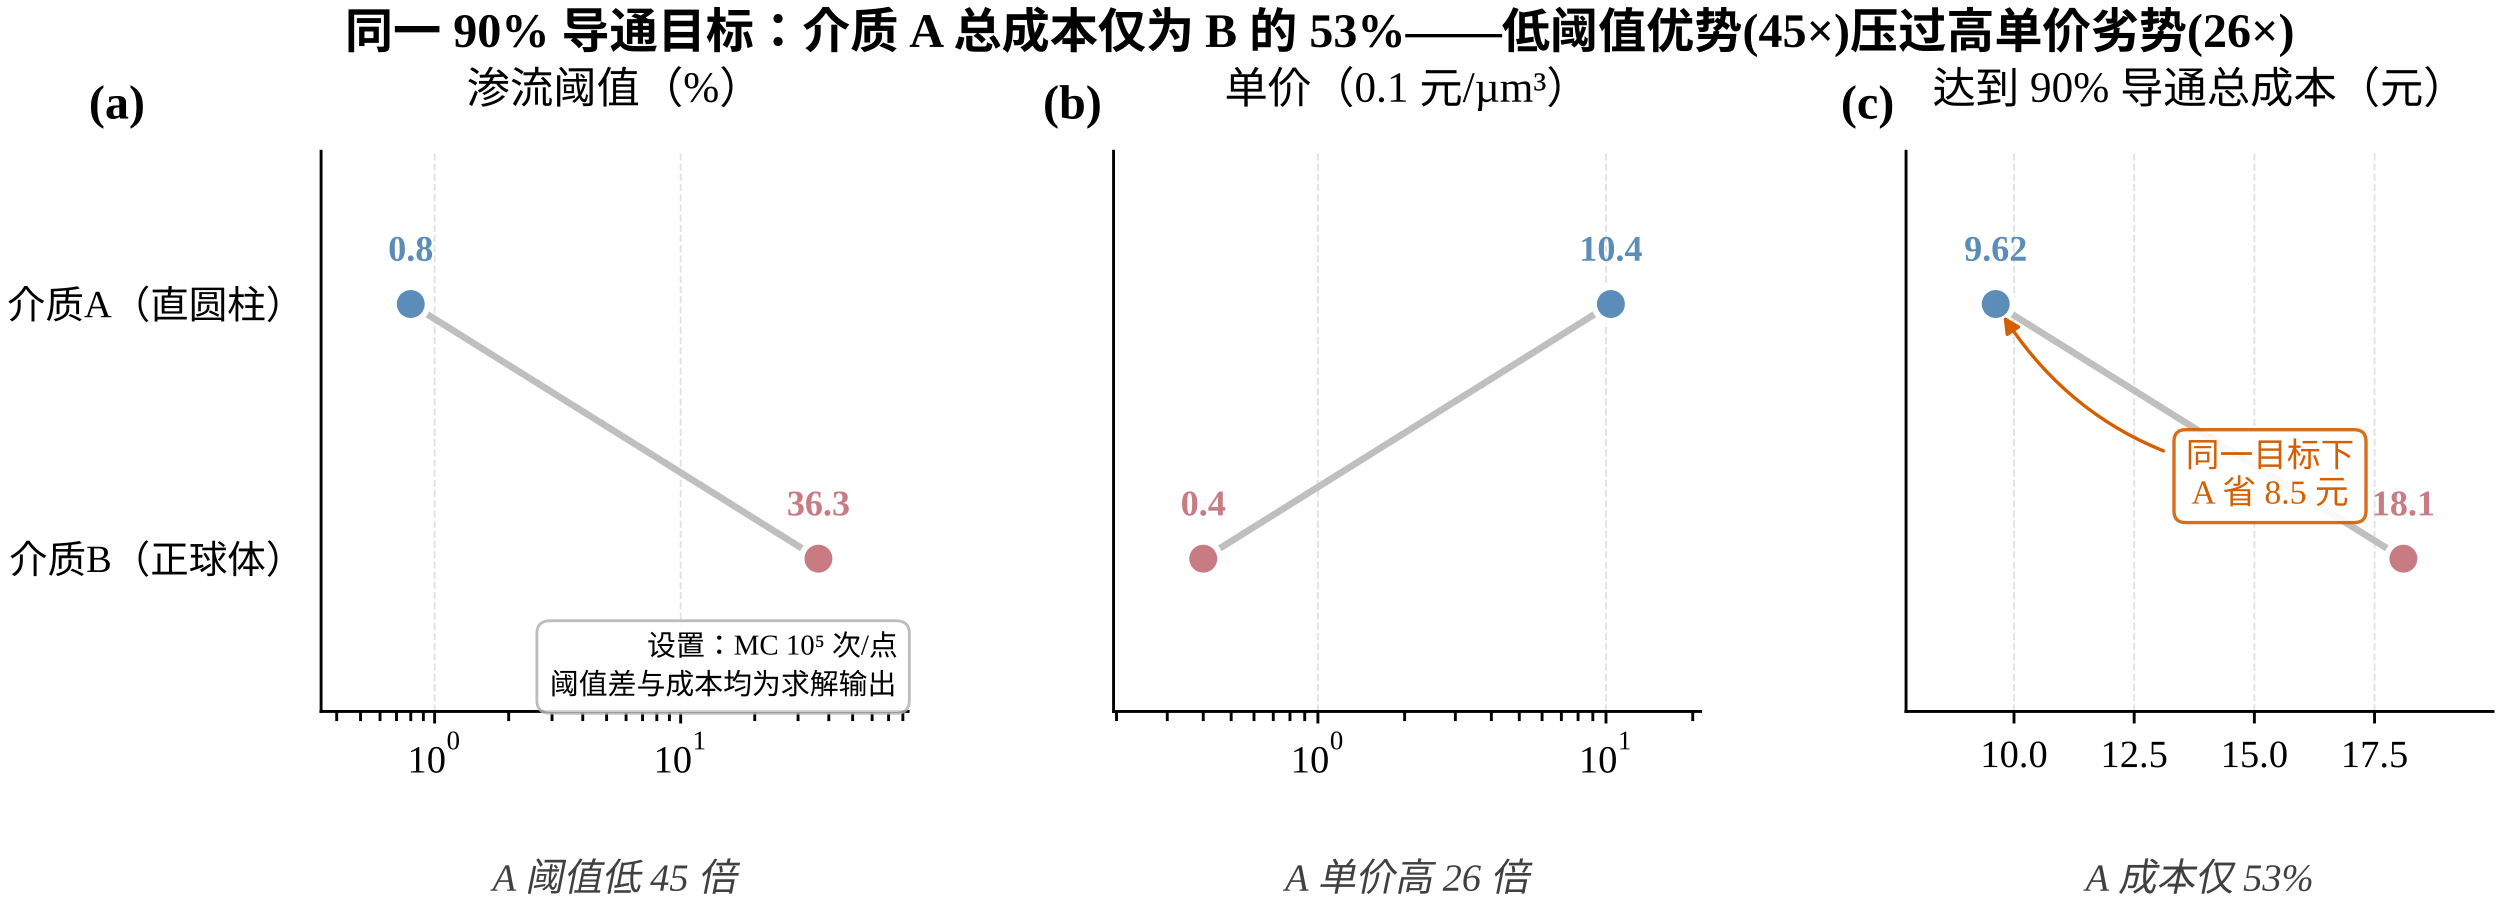
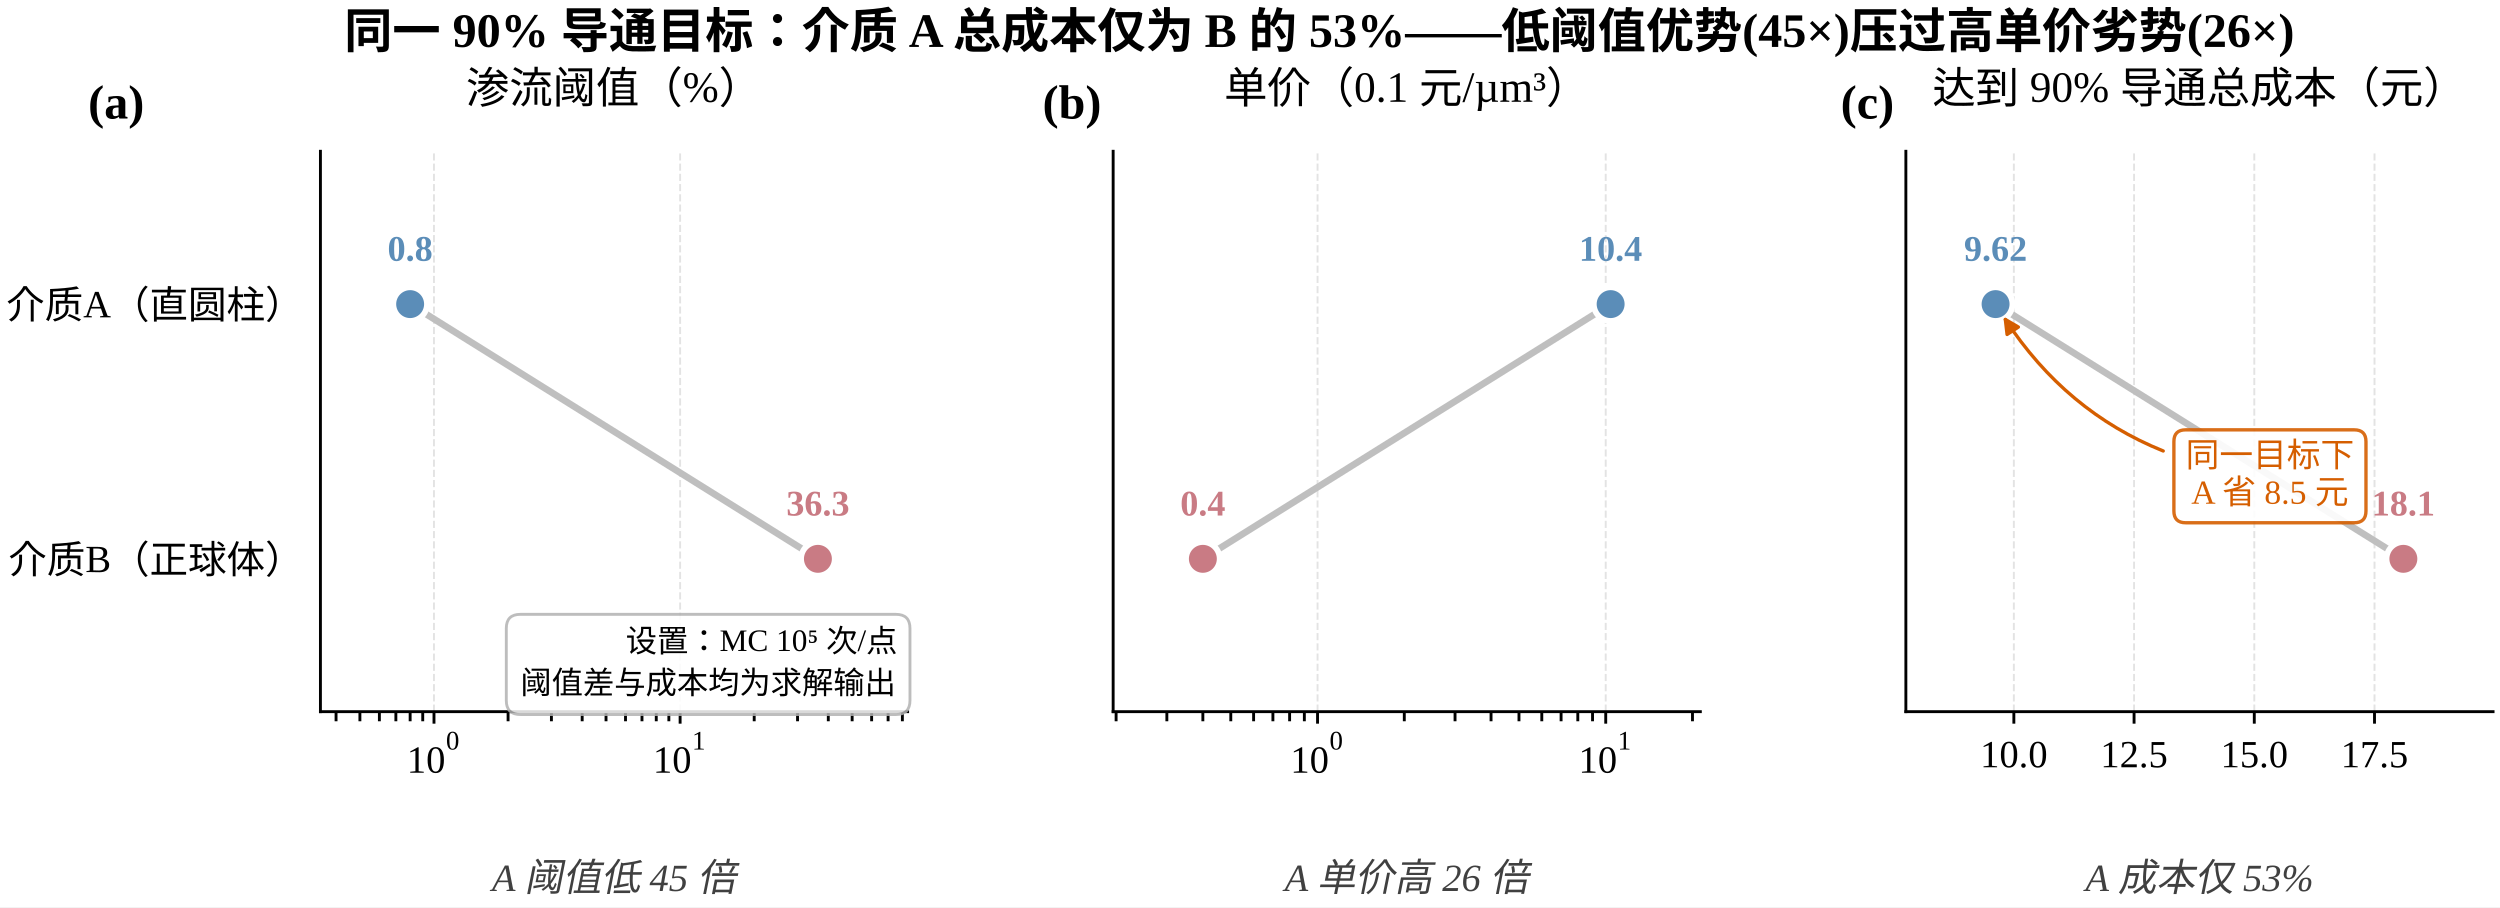
- <svg xmlns="http://www.w3.org/2000/svg" xmlns:xlink="http://www.w3.org/1999/xlink" width="519.461pt" height="188.229pt" viewBox="0 0 519.461 188.229" version="1.1">
+ <svg xmlns="http://www.w3.org/2000/svg" xmlns:xlink="http://www.w3.org/1999/xlink" width="519.304pt" height="188.438pt" viewBox="0 0 519.304 188.438" version="1.1">
  <defs>
    <style type="text/css">*{stroke-linejoin: round; stroke-linecap: butt}</style>
  </defs>
  <g id="figure_1">
    <g id="patch_1">
-       <path d="M -0 188.229  L 519.461 188.229  L 519.461 0  L -0 0  z " style="fill: #ffffff" />
+       <path d="M 0 188.438  L 519.304 188.438  L 519.304 0  L 0 0  z " style="fill: #ffffff" />
    </g>
    <g id="axes_1">
      <g id="patch_2">
-         <path d="M 66.718 147.828  L 188.692 147.828  L 188.692 31.423  L 66.718 31.423  z " style="fill: #ffffff" />
+         <path d="M 66.56 147.828  L 188.534 147.828  L 188.534 31.423  L 66.56 31.423  z " style="fill: #ffffff" />
      </g>
      <g id="matplotlib.axis_1">
        <g id="xtick_1">
          <g id="line2d_1">
-             <path d="M 90.307 147.828  L 90.307 31.423  " clip-path="url(#pae027dd7d7)" style="fill: none; stroke-dasharray: 1.48,0.64; stroke-dashoffset: 0; stroke: #b0b0b0; stroke-opacity: 0.35; stroke-width: 0.4" />
+             <path d="M 90.149 147.828  L 90.149 31.423  " clip-path="url(#p152f4e9c8e)" style="fill: none; stroke-dasharray: 1.48,0.64; stroke-dashoffset: 0; stroke: #b0b0b0; stroke-opacity: 0.35; stroke-width: 0.4" />
          </g>
          <g id="line2d_2">
            <defs>
-               <path id="mf09799e8f5" d="M 0 0  L 0 2.5  " style="stroke: #000000; stroke-width: 0.6" />
+               <path id="mcd683b50f8" d="M 0 0  L 0 2.5  " style="stroke: #000000; stroke-width: 0.6" />
            </defs>
            <g>
-               <use xlink:href="#mf09799e8f5" x="90.307" y="147.828" style="stroke: #000000; stroke-width: 0.6" />
+               <use xlink:href="#mcd683b50f8" x="90.149" y="147.828" style="stroke: #000000; stroke-width: 0.6" />
            </g>
          </g>
          <g id="text_1">
-             <g transform="translate(84.66691 160.9172)">
+             <g transform="translate(84.50941 160.9172)">
              <text>
                <tspan x="0" y="-0.407" style="font-size: 8px; font-family: 'Times New Roman'">1</tspan>
                <tspan x="4" y="-0.407" style="font-size: 8px; font-family: 'Times New Roman'">0</tspan>
                <tspan x="8.12" y="-5.216" style="font-size: 5.6px; font-family: 'Times New Roman'">0</tspan>
              </text>
            </g>
          </g>
        </g>
        <g id="xtick_2">
          <g id="line2d_3">
-             <path d="M 141.432 147.828  L 141.432 31.423  " clip-path="url(#pae027dd7d7)" style="fill: none; stroke-dasharray: 1.48,0.64; stroke-dashoffset: 0; stroke: #b0b0b0; stroke-opacity: 0.35; stroke-width: 0.4" />
+             <path d="M 141.274 147.828  L 141.274 31.423  " clip-path="url(#p152f4e9c8e)" style="fill: none; stroke-dasharray: 1.48,0.64; stroke-dashoffset: 0; stroke: #b0b0b0; stroke-opacity: 0.35; stroke-width: 0.4" />
          </g>
          <g id="line2d_4">
            <g>
-               <use xlink:href="#mf09799e8f5" x="141.432" y="147.828" style="stroke: #000000; stroke-width: 0.6" />
+               <use xlink:href="#mcd683b50f8" x="141.274" y="147.828" style="stroke: #000000; stroke-width: 0.6" />
            </g>
          </g>
          <g id="text_2">
-             <g transform="translate(135.7916 160.9172)">
+             <g transform="translate(135.6341 160.9172)">
              <text>
                <tspan x="0" y="-0.407" style="font-size: 8px; font-family: 'Times New Roman'">1</tspan>
                <tspan x="4" y="-0.407" style="font-size: 8px; font-family: 'Times New Roman'">0</tspan>
                <tspan x="8.12" y="-5.216" style="font-size: 5.6px; font-family: 'Times New Roman'">1</tspan>
              </text>
            </g>
          </g>
        </g>
        <g id="xtick_3">
          <g id="line2d_5">
            <defs>
-               <path id="m5938559564" d="M 0 0  L 0 2  " style="stroke: #000000; stroke-width: 0.6" />
+               <path id="m5d3e0fd0eb" d="M 0 0  L 0 2  " style="stroke: #000000; stroke-width: 0.6" />
            </defs>
            <g>
-               <use xlink:href="#m5938559564" x="69.962" y="147.828" style="stroke: #000000; stroke-width: 0.6" />
+               <use xlink:href="#m5d3e0fd0eb" x="69.805" y="147.828" style="stroke: #000000; stroke-width: 0.6" />
            </g>
          </g>
        </g>
        <g id="xtick_4">
          <g id="line2d_6">
            <g>
-               <use xlink:href="#m5938559564" x="74.917" y="147.828" style="stroke: #000000; stroke-width: 0.6" />
+               <use xlink:href="#m5d3e0fd0eb" x="74.759" y="147.828" style="stroke: #000000; stroke-width: 0.6" />
            </g>
          </g>
        </g>
        <g id="xtick_5">
          <g id="line2d_7">
            <g>
-               <use xlink:href="#m5938559564" x="78.965" y="147.828" style="stroke: #000000; stroke-width: 0.6" />
+               <use xlink:href="#m5d3e0fd0eb" x="78.807" y="147.828" style="stroke: #000000; stroke-width: 0.6" />
            </g>
          </g>
        </g>
        <g id="xtick_6">
          <g id="line2d_8">
            <g>
-               <use xlink:href="#m5938559564" x="82.388" y="147.828" style="stroke: #000000; stroke-width: 0.6" />
+               <use xlink:href="#m5d3e0fd0eb" x="82.23" y="147.828" style="stroke: #000000; stroke-width: 0.6" />
            </g>
          </g>
        </g>
        <g id="xtick_7">
          <g id="line2d_9">
            <g>
-               <use xlink:href="#m5938559564" x="85.352" y="147.828" style="stroke: #000000; stroke-width: 0.6" />
+               <use xlink:href="#m5d3e0fd0eb" x="85.195" y="147.828" style="stroke: #000000; stroke-width: 0.6" />
            </g>
          </g>
        </g>
        <g id="xtick_8">
          <g id="line2d_10">
            <g>
-               <use xlink:href="#m5938559564" x="87.968" y="147.828" style="stroke: #000000; stroke-width: 0.6" />
+               <use xlink:href="#m5d3e0fd0eb" x="87.81" y="147.828" style="stroke: #000000; stroke-width: 0.6" />
            </g>
          </g>
        </g>
        <g id="xtick_9">
          <g id="line2d_11">
            <g>
-               <use xlink:href="#m5938559564" x="105.697" y="147.828" style="stroke: #000000; stroke-width: 0.6" />
+               <use xlink:href="#m5d3e0fd0eb" x="105.539" y="147.828" style="stroke: #000000; stroke-width: 0.6" />
            </g>
          </g>
        </g>
        <g id="xtick_10">
          <g id="line2d_12">
            <g>
-               <use xlink:href="#m5938559564" x="114.7" y="147.828" style="stroke: #000000; stroke-width: 0.6" />
+               <use xlink:href="#m5d3e0fd0eb" x="114.542" y="147.828" style="stroke: #000000; stroke-width: 0.6" />
            </g>
          </g>
        </g>
        <g id="xtick_11">
          <g id="line2d_13">
            <g>
-               <use xlink:href="#m5938559564" x="121.087" y="147.828" style="stroke: #000000; stroke-width: 0.6" />
+               <use xlink:href="#m5d3e0fd0eb" x="120.93" y="147.828" style="stroke: #000000; stroke-width: 0.6" />
            </g>
          </g>
        </g>
        <g id="xtick_12">
          <g id="line2d_14">
            <g>
-               <use xlink:href="#m5938559564" x="126.042" y="147.828" style="stroke: #000000; stroke-width: 0.6" />
+               <use xlink:href="#m5d3e0fd0eb" x="125.884" y="147.828" style="stroke: #000000; stroke-width: 0.6" />
            </g>
          </g>
        </g>
        <g id="xtick_13">
          <g id="line2d_15">
            <g>
-               <use xlink:href="#m5938559564" x="130.09" y="147.828" style="stroke: #000000; stroke-width: 0.6" />
+               <use xlink:href="#m5d3e0fd0eb" x="129.932" y="147.828" style="stroke: #000000; stroke-width: 0.6" />
            </g>
          </g>
        </g>
        <g id="xtick_14">
          <g id="line2d_16">
            <g>
-               <use xlink:href="#m5938559564" x="133.512" y="147.828" style="stroke: #000000; stroke-width: 0.6" />
+               <use xlink:href="#m5d3e0fd0eb" x="133.355" y="147.828" style="stroke: #000000; stroke-width: 0.6" />
            </g>
          </g>
        </g>
        <g id="xtick_15">
          <g id="line2d_17">
            <g>
-               <use xlink:href="#m5938559564" x="136.477" y="147.828" style="stroke: #000000; stroke-width: 0.6" />
+               <use xlink:href="#m5d3e0fd0eb" x="136.32" y="147.828" style="stroke: #000000; stroke-width: 0.6" />
            </g>
          </g>
        </g>
        <g id="xtick_16">
          <g id="line2d_18">
            <g>
-               <use xlink:href="#m5938559564" x="139.092" y="147.828" style="stroke: #000000; stroke-width: 0.6" />
+               <use xlink:href="#m5d3e0fd0eb" x="138.935" y="147.828" style="stroke: #000000; stroke-width: 0.6" />
            </g>
          </g>
        </g>
        <g id="xtick_17">
          <g id="line2d_19">
            <g>
-               <use xlink:href="#m5938559564" x="156.822" y="147.828" style="stroke: #000000; stroke-width: 0.6" />
+               <use xlink:href="#m5d3e0fd0eb" x="156.664" y="147.828" style="stroke: #000000; stroke-width: 0.6" />
            </g>
          </g>
        </g>
        <g id="xtick_18">
          <g id="line2d_20">
            <g>
-               <use xlink:href="#m5938559564" x="165.824" y="147.828" style="stroke: #000000; stroke-width: 0.6" />
+               <use xlink:href="#m5d3e0fd0eb" x="165.667" y="147.828" style="stroke: #000000; stroke-width: 0.6" />
            </g>
          </g>
        </g>
        <g id="xtick_19">
          <g id="line2d_21">
            <g>
-               <use xlink:href="#m5938559564" x="172.212" y="147.828" style="stroke: #000000; stroke-width: 0.6" />
+               <use xlink:href="#m5d3e0fd0eb" x="172.054" y="147.828" style="stroke: #000000; stroke-width: 0.6" />
            </g>
          </g>
        </g>
        <g id="xtick_20">
          <g id="line2d_22">
            <g>
-               <use xlink:href="#m5938559564" x="177.166" y="147.828" style="stroke: #000000; stroke-width: 0.6" />
+               <use xlink:href="#m5d3e0fd0eb" x="177.009" y="147.828" style="stroke: #000000; stroke-width: 0.6" />
            </g>
          </g>
        </g>
        <g id="xtick_21">
          <g id="line2d_23">
            <g>
-               <use xlink:href="#m5938559564" x="181.214" y="147.828" style="stroke: #000000; stroke-width: 0.6" />
+               <use xlink:href="#m5d3e0fd0eb" x="181.057" y="147.828" style="stroke: #000000; stroke-width: 0.6" />
            </g>
          </g>
        </g>
        <g id="xtick_22">
          <g id="line2d_24">
            <g>
-               <use xlink:href="#m5938559564" x="184.637" y="147.828" style="stroke: #000000; stroke-width: 0.6" />
+               <use xlink:href="#m5d3e0fd0eb" x="184.479" y="147.828" style="stroke: #000000; stroke-width: 0.6" />
            </g>
          </g>
        </g>
        <g id="xtick_23">
          <g id="line2d_25">
            <g>
-               <use xlink:href="#m5938559564" x="187.602" y="147.828" style="stroke: #000000; stroke-width: 0.6" />
+               <use xlink:href="#m5d3e0fd0eb" x="187.444" y="147.828" style="stroke: #000000; stroke-width: 0.6" />
            </g>
          </g>
        </g>
      </g>
      <g id="matplotlib.axis_2">
        <g id="ytick_1">
          <g id="line2d_26" />
          <g id="text_3">
-             <text style="font-size: 8px; font-family: 'Times New Roman', 'STIXGeneral', 'DejaVu Serif', 'Source Han Serif SC', 'SimSun', 'STSong', 'SimHei', 'Microsoft YaHei'; text-anchor: end" x="63.218" y="66.163" transform="rotate(-0 63.2175 66.16258)">介质A（直圆柱）</text>
+             <text style="font-size: 8px; font-family: 'Times New Roman', 'STIXGeneral', 'DejaVu Serif', 'Source Han Serif SC', 'SimSun', 'STSong', 'SimHei', 'Microsoft YaHei'; text-anchor: end" x="63.06" y="66.163" transform="rotate(-0 63.06 66.16258)">介质A（直圆柱）</text>
          </g>
        </g>
        <g id="ytick_2">
          <g id="line2d_27" />
          <g id="text_4">
-             <text style="font-size: 8px; font-family: 'Times New Roman', 'STIXGeneral', 'DejaVu Serif', 'Source Han Serif SC', 'SimSun', 'STSong', 'SimHei', 'Microsoft YaHei'; text-anchor: end" x="63.218" y="119.09" transform="rotate(-0 63.2175 119.0897)">介质B（正球体）</text>
+             <text style="font-size: 8px; font-family: 'Times New Roman', 'STIXGeneral', 'DejaVu Serif', 'Source Han Serif SC', 'SimSun', 'STSong', 'SimHei', 'Microsoft YaHei'; text-anchor: end" x="63.06" y="119.09" transform="rotate(-0 63.06 119.0897)">介质B（正球体）</text>
          </g>
        </g>
      </g>
      <g id="line2d_28">
-         <path d="M 85.352 63.17  L 170.057 116.082  " clip-path="url(#pae027dd7d7)" style="fill: none; stroke: #bfbfbf; stroke-width: 1.4; stroke-linecap: square" />
+         <path d="M 85.195 63.17  L 169.899 116.082  " clip-path="url(#p152f4e9c8e)" style="fill: none; stroke: #bfbfbf; stroke-width: 1.4; stroke-linecap: square" />
      </g>
      <g id="patch_3">
-         <path d="M 66.718 147.828  L 66.718 31.423  " style="fill: none; stroke: #000000; stroke-width: 0.6; stroke-linejoin: miter; stroke-linecap: square" />
+         <path d="M 66.56 147.828  L 66.56 31.423  " style="fill: none; stroke: #000000; stroke-width: 0.6; stroke-linejoin: miter; stroke-linecap: square" />
      </g>
      <g id="patch_4">
-         <path d="M 66.718 147.828  L 188.692 147.828  " style="fill: none; stroke: #000000; stroke-width: 0.6; stroke-linejoin: miter; stroke-linecap: square" />
+         <path d="M 66.56 147.828  L 188.534 147.828  " style="fill: none; stroke: #000000; stroke-width: 0.6; stroke-linejoin: miter; stroke-linecap: square" />
      </g>
      <g id="line2d_29">
        <defs>
-           <path id="m97d1e71837" d="M 0 3.5  C 0.928 3.5 1.819 3.131 2.475 2.475  C 3.131 1.819 3.5 0.928 3.5 0  C 3.5 -0.928 3.131 -1.819 2.475 -2.475  C 1.819 -3.131 0.928 -3.5 0 -3.5  C -0.928 -3.5 -1.819 -3.131 -2.475 -2.475  C -3.131 -1.819 -3.5 -0.928 -3.5 0  C -3.5 0.928 -3.131 1.819 -2.475 2.475  C -1.819 3.131 -0.928 3.5 0 3.5  z " style="stroke: #ffffff; stroke-width: 1.2" />
+           <path id="mbdbe81fdb4" d="M 0 3.5  C 0.928 3.5 1.819 3.131 2.475 2.475  C 3.131 1.819 3.5 0.928 3.5 0  C 3.5 -0.928 3.131 -1.819 2.475 -2.475  C 1.819 -3.131 0.928 -3.5 0 -3.5  C -0.928 -3.5 -1.819 -3.131 -2.475 -2.475  C -3.131 -1.819 -3.5 -0.928 -3.5 0  C -3.5 0.928 -3.131 1.819 -2.475 2.475  C -1.819 3.131 -0.928 3.5 0 3.5  z " style="stroke: #ffffff; stroke-width: 1.2" />
        </defs>
-         <g clip-path="url(#pae027dd7d7)">
-           <use xlink:href="#m97d1e71837" x="85.352" y="63.17" style="fill: #5b8db8; stroke: #ffffff; stroke-width: 1.2" />
+         <g clip-path="url(#p152f4e9c8e)">
+           <use xlink:href="#mbdbe81fdb4" x="85.195" y="63.17" style="fill: #5b8db8; stroke: #ffffff; stroke-width: 1.2" />
        </g>
      </g>
      <g id="text_5">
-         <text style="font-weight: 700; font-size: 7.5px; font-family: 'Times New Roman', 'STIXGeneral', 'DejaVu Serif', 'Source Han Serif SC', 'SimSun', 'STSong', 'SimHei', 'Microsoft YaHei'; text-anchor: middle; fill: #5b8db8" x="85.352" y="54.17" transform="rotate(-0 85.35242 54.17008)">0.8</text>
+         <text style="font-weight: 700; font-size: 7.5px; font-family: 'Times New Roman', 'STIXGeneral', 'DejaVu Serif', 'Source Han Serif SC', 'SimSun', 'STSong', 'SimHei', 'Microsoft YaHei'; text-anchor: middle; fill: #5b8db8" x="85.195" y="54.17" transform="rotate(-0 85.19492 54.17008)">0.8</text>
      </g>
      <g id="line2d_30">
        <defs>
-           <path id="m5bda11bd40" d="M 0 3.5  C 0.928 3.5 1.819 3.131 2.475 2.475  C 3.131 1.819 3.5 0.928 3.5 0  C 3.5 -0.928 3.131 -1.819 2.475 -2.475  C 1.819 -3.131 0.928 -3.5 0 -3.5  C -0.928 -3.5 -1.819 -3.131 -2.475 -2.475  C -3.131 -1.819 -3.5 -0.928 -3.5 0  C -3.5 0.928 -3.131 1.819 -2.475 2.475  C -1.819 3.131 -0.928 3.5 0 3.5  z " style="stroke: #ffffff; stroke-width: 1.2" />
+           <path id="m9f6fc96b68" d="M 0 3.5  C 0.928 3.5 1.819 3.131 2.475 2.475  C 3.131 1.819 3.5 0.928 3.5 0  C 3.5 -0.928 3.131 -1.819 2.475 -2.475  C 1.819 -3.131 0.928 -3.5 0 -3.5  C -0.928 -3.5 -1.819 -3.131 -2.475 -2.475  C -3.131 -1.819 -3.5 -0.928 -3.5 0  C -3.5 0.928 -3.131 1.819 -2.475 2.475  C -1.819 3.131 -0.928 3.5 0 3.5  z " style="stroke: #ffffff; stroke-width: 1.2" />
        </defs>
-         <g clip-path="url(#pae027dd7d7)">
-           <use xlink:href="#m5bda11bd40" x="170.057" y="116.082" style="fill: #c97b84; stroke: #ffffff; stroke-width: 1.2" />
+         <g clip-path="url(#p152f4e9c8e)">
+           <use xlink:href="#m9f6fc96b68" x="169.899" y="116.082" style="fill: #c97b84; stroke: #ffffff; stroke-width: 1.2" />
        </g>
      </g>
      <g id="text_6">
-         <text style="font-weight: 700; font-size: 7.5px; font-family: 'Times New Roman', 'STIXGeneral', 'DejaVu Serif', 'Source Han Serif SC', 'SimSun', 'STSong', 'SimHei', 'Microsoft YaHei'; text-anchor: middle; fill: #c97b84" x="170.057" y="107.082" transform="rotate(-0 170.0566 107.0816)">36.3</text>
+         <text style="font-weight: 700; font-size: 7.5px; font-family: 'Times New Roman', 'STIXGeneral', 'DejaVu Serif', 'Source Han Serif SC', 'SimSun', 'STSong', 'SimHei', 'Microsoft YaHei'; text-anchor: middle; fill: #c97b84" x="169.899" y="107.082" transform="rotate(-0 169.8991 107.0816)">36.3</text>
      </g>
      <g id="text_7">
-         <text style="font-style: italic; font-size: 8px; font-family: 'Times New Roman', 'STIXGeneral', 'DejaVu Serif', 'Source Han Serif SC', 'SimSun', 'STSong', 'SimHei', 'Microsoft YaHei'; text-anchor: middle; fill: #404040" x="127.705" y="185.078" transform="rotate(-0 127.7045 185.0782)">A 阈值低 45 倍</text>
+         <text style="font-style: italic; font-size: 8px; font-family: 'Times New Roman', 'STIXGeneral', 'DejaVu Serif', 'Source Han Serif SC', 'SimSun', 'STSong', 'SimHei', 'Microsoft YaHei'; text-anchor: middle; fill: #404040" x="127.547" y="185.078" transform="rotate(-0 127.547 185.0782)">A 阈值低 45 倍</text>
      </g>
      <g id="text_8">
-         <text style="font-weight: 700; font-size: 10px; font-family: 'Times New Roman', 'STIXGeneral', 'DejaVu Serif', 'Source Han Serif SC', 'SimSun', 'STSong', 'SimHei', 'Microsoft YaHei'; text-anchor: end" x="30.125" y="24.628" transform="rotate(-0 30.12529 24.62791)">(a)</text>
+         <text style="font-weight: 700; font-size: 10px; font-family: 'Times New Roman', 'STIXGeneral', 'DejaVu Serif', 'Source Han Serif SC', 'SimSun', 'STSong', 'SimHei', 'Microsoft YaHei'; text-anchor: end" x="29.968" y="24.628" transform="rotate(-0 29.96779 24.62791)">(a)</text>
      </g>
      <g id="text_9">
-         <text style="font-size: 9px; font-family: 'Times New Roman', 'STIXGeneral', 'DejaVu Serif', 'Source Han Serif SC', 'SimSun', 'STSong', 'SimHei', 'Microsoft YaHei'; text-anchor: middle" x="127.705" y="21.423" transform="rotate(-0 127.7045 21.42318)">渗流阈值（%）</text>
+         <text style="font-size: 9px; font-family: 'Times New Roman', 'STIXGeneral', 'DejaVu Serif', 'Source Han Serif SC', 'SimSun', 'STSong', 'SimHei', 'Microsoft YaHei'; text-anchor: middle" x="127.547" y="21.423" transform="rotate(-0 127.547 21.42318)">渗流阈值（%）</text>
      </g>
      <g id="text_10">
        <g id="patch_5">
-           <path d="M 114.252 148.2  L 186.252 148.2  Q 188.952 148.2 188.952 145.5  L 188.952 131.687  Q 188.952 128.987 186.252 128.987  L 114.252 128.987  Q 111.552 128.987 111.552 131.687  L 111.552 145.5  Q 111.552 148.2 114.252 148.2  z " style="fill: #ffffff; opacity: 0.85; stroke: #b2b2b2; stroke-width: 0.6; stroke-linejoin: miter" />
-         </g>
-         <text style="font-size: 6px; font-family: 'Times New Roman', 'STIXGeneral', 'DejaVu Serif', 'Source Han Serif SC', 'SimSun', 'STSong', 'SimHei', 'Microsoft YaHei'" transform="translate(134.4486 136.2004)">设置：MC 10⁵ 次/点</text>
-         <text style="font-size: 6px; font-family: 'Times New Roman', 'STIXGeneral', 'DejaVu Serif', 'Source Han Serif SC', 'SimSun', 'STSong', 'SimHei', 'Microsoft YaHei'" transform="translate(114.2521 144.2169)">阈值差与成本均为求解输出</text>
+           <path d="M 108.095 148.425  L 186.095 148.425  Q 189.02 148.425 189.02 145.5  L 189.02 130.536  Q 189.02 127.611 186.095 127.611  L 108.095 127.611  Q 105.17 127.611 105.17 130.536  L 105.17 145.5  Q 105.17 148.425 108.095 148.425  z " style="fill: #ffffff; opacity: 0.85; stroke: #b2b2b2; stroke-width: 0.6; stroke-linejoin: miter" />
+         </g>
+         <text style="font-size: 6.5px; font-family: 'Times New Roman', 'STIXGeneral', 'DejaVu Serif', 'Source Han Serif SC', 'SimSun', 'STSong', 'SimHei', 'Microsoft YaHei'" transform="translate(129.9742 135.4254)">设置：MC 10⁵ 次/点</text>
+         <text style="font-size: 6.5px; font-family: 'Times New Roman', 'STIXGeneral', 'DejaVu Serif', 'Source Han Serif SC', 'SimSun', 'STSong', 'SimHei', 'Microsoft YaHei'" transform="translate(108.0946 144.11)">阈值差与成本均为求解输出</text>
      </g>
    </g>
    <g id="axes_2">
      <g id="patch_6">
-         <path d="M 231.382 147.828  L 353.356 147.828  L 353.356 31.423  L 231.382 31.423  z " style="fill: #ffffff" />
+         <path d="M 231.225 147.828  L 353.199 147.828  L 353.199 31.423  L 231.225 31.423  z " style="fill: #ffffff" />
      </g>
      <g id="matplotlib.axis_3">
        <g id="xtick_24">
          <g id="line2d_31">
-             <path d="M 273.839 147.828  L 273.839 31.423  " clip-path="url(#p79510a9be4)" style="fill: none; stroke-dasharray: 1.48,0.64; stroke-dashoffset: 0; stroke: #b0b0b0; stroke-opacity: 0.35; stroke-width: 0.4" />
+             <path d="M 273.682 147.828  L 273.682 31.423  " clip-path="url(#p5c3d4af791)" style="fill: none; stroke-dasharray: 1.48,0.64; stroke-dashoffset: 0; stroke: #b0b0b0; stroke-opacity: 0.35; stroke-width: 0.4" />
          </g>
          <g id="line2d_32">
            <g>
-               <use xlink:href="#mf09799e8f5" x="273.839" y="147.828" style="stroke: #000000; stroke-width: 0.6" />
+               <use xlink:href="#mcd683b50f8" x="273.682" y="147.828" style="stroke: #000000; stroke-width: 0.6" />
            </g>
          </g>
          <g id="text_11">
-             <g transform="translate(268.1992 160.9172)">
+             <g transform="translate(268.0417 160.9172)">
              <text>
                <tspan x="0" y="-0.407" style="font-size: 8px; font-family: 'Times New Roman'">1</tspan>
                <tspan x="4" y="-0.407" style="font-size: 8px; font-family: 'Times New Roman'">0</tspan>
                <tspan x="8.12" y="-5.216" style="font-size: 5.6px; font-family: 'Times New Roman'">0</tspan>
              </text>
            </g>
          </g>
        </g>
        <g id="xtick_25">
          <g id="line2d_33">
-             <path d="M 333.702 147.828  L 333.702 31.423  " clip-path="url(#p79510a9be4)" style="fill: none; stroke-dasharray: 1.48,0.64; stroke-dashoffset: 0; stroke: #b0b0b0; stroke-opacity: 0.35; stroke-width: 0.4" />
+             <path d="M 333.544 147.828  L 333.544 31.423  " clip-path="url(#p5c3d4af791)" style="fill: none; stroke-dasharray: 1.48,0.64; stroke-dashoffset: 0; stroke: #b0b0b0; stroke-opacity: 0.35; stroke-width: 0.4" />
          </g>
          <g id="line2d_34">
            <g>
-               <use xlink:href="#mf09799e8f5" x="333.702" y="147.828" style="stroke: #000000; stroke-width: 0.6" />
+               <use xlink:href="#mcd683b50f8" x="333.544" y="147.828" style="stroke: #000000; stroke-width: 0.6" />
            </g>
          </g>
          <g id="text_12">
-             <g transform="translate(328.0619 160.9172)">
+             <g transform="translate(327.9044 160.9172)">
              <text>
                <tspan x="0" y="-0.407" style="font-size: 8px; font-family: 'Times New Roman'">1</tspan>
                <tspan x="4" y="-0.407" style="font-size: 8px; font-family: 'Times New Roman'">0</tspan>
                <tspan x="8.12" y="-5.216" style="font-size: 5.6px; font-family: 'Times New Roman'">1</tspan>
              </text>
            </g>
          </g>
        </g>
        <g id="xtick_26">
          <g id="line2d_35">
            <g>
-               <use xlink:href="#m5938559564" x="231.997" y="147.828" style="stroke: #000000; stroke-width: 0.6" />
+               <use xlink:href="#m5d3e0fd0eb" x="231.839" y="147.828" style="stroke: #000000; stroke-width: 0.6" />
            </g>
          </g>
        </g>
        <g id="xtick_27">
          <g id="line2d_36">
            <g>
-               <use xlink:href="#m5938559564" x="242.538" y="147.828" style="stroke: #000000; stroke-width: 0.6" />
+               <use xlink:href="#m5d3e0fd0eb" x="242.381" y="147.828" style="stroke: #000000; stroke-width: 0.6" />
            </g>
          </g>
        </g>
        <g id="xtick_28">
          <g id="line2d_37">
            <g>
-               <use xlink:href="#m5938559564" x="250.017" y="147.828" style="stroke: #000000; stroke-width: 0.6" />
+               <use xlink:href="#m5d3e0fd0eb" x="249.86" y="147.828" style="stroke: #000000; stroke-width: 0.6" />
            </g>
          </g>
        </g>
        <g id="xtick_29">
          <g id="line2d_38">
            <g>
-               <use xlink:href="#m5938559564" x="255.819" y="147.828" style="stroke: #000000; stroke-width: 0.6" />
+               <use xlink:href="#m5d3e0fd0eb" x="255.661" y="147.828" style="stroke: #000000; stroke-width: 0.6" />
            </g>
          </g>
        </g>
        <g id="xtick_30">
          <g id="line2d_39">
            <g>
-               <use xlink:href="#m5938559564" x="260.559" y="147.828" style="stroke: #000000; stroke-width: 0.6" />
+               <use xlink:href="#m5d3e0fd0eb" x="260.401" y="147.828" style="stroke: #000000; stroke-width: 0.6" />
            </g>
          </g>
        </g>
        <g id="xtick_31">
          <g id="line2d_40">
            <g>
-               <use xlink:href="#m5938559564" x="264.566" y="147.828" style="stroke: #000000; stroke-width: 0.6" />
+               <use xlink:href="#m5d3e0fd0eb" x="264.409" y="147.828" style="stroke: #000000; stroke-width: 0.6" />
            </g>
          </g>
        </g>
        <g id="xtick_32">
          <g id="line2d_41">
            <g>
-               <use xlink:href="#m5938559564" x="268.038" y="147.828" style="stroke: #000000; stroke-width: 0.6" />
+               <use xlink:href="#m5d3e0fd0eb" x="267.88" y="147.828" style="stroke: #000000; stroke-width: 0.6" />
            </g>
          </g>
        </g>
        <g id="xtick_33">
          <g id="line2d_42">
            <g>
-               <use xlink:href="#m5938559564" x="271.1" y="147.828" style="stroke: #000000; stroke-width: 0.6" />
+               <use xlink:href="#m5d3e0fd0eb" x="270.942" y="147.828" style="stroke: #000000; stroke-width: 0.6" />
            </g>
          </g>
        </g>
        <g id="xtick_34">
          <g id="line2d_43">
            <g>
-               <use xlink:href="#m5938559564" x="291.86" y="147.828" style="stroke: #000000; stroke-width: 0.6" />
+               <use xlink:href="#m5d3e0fd0eb" x="291.702" y="147.828" style="stroke: #000000; stroke-width: 0.6" />
            </g>
          </g>
        </g>
        <g id="xtick_35">
          <g id="line2d_44">
            <g>
-               <use xlink:href="#m5938559564" x="302.401" y="147.828" style="stroke: #000000; stroke-width: 0.6" />
+               <use xlink:href="#m5d3e0fd0eb" x="302.243" y="147.828" style="stroke: #000000; stroke-width: 0.6" />
            </g>
          </g>
        </g>
        <g id="xtick_36">
          <g id="line2d_45">
            <g>
-               <use xlink:href="#m5938559564" x="309.88" y="147.828" style="stroke: #000000; stroke-width: 0.6" />
+               <use xlink:href="#m5d3e0fd0eb" x="309.723" y="147.828" style="stroke: #000000; stroke-width: 0.6" />
            </g>
          </g>
        </g>
        <g id="xtick_37">
          <g id="line2d_46">
            <g>
-               <use xlink:href="#m5938559564" x="315.681" y="147.828" style="stroke: #000000; stroke-width: 0.6" />
+               <use xlink:href="#m5d3e0fd0eb" x="315.524" y="147.828" style="stroke: #000000; stroke-width: 0.6" />
            </g>
          </g>
        </g>
        <g id="xtick_38">
          <g id="line2d_47">
            <g>
-               <use xlink:href="#m5938559564" x="320.421" y="147.828" style="stroke: #000000; stroke-width: 0.6" />
+               <use xlink:href="#m5d3e0fd0eb" x="320.264" y="147.828" style="stroke: #000000; stroke-width: 0.6" />
            </g>
          </g>
        </g>
        <g id="xtick_39">
          <g id="line2d_48">
            <g>
-               <use xlink:href="#m5938559564" x="324.429" y="147.828" style="stroke: #000000; stroke-width: 0.6" />
+               <use xlink:href="#m5d3e0fd0eb" x="324.272" y="147.828" style="stroke: #000000; stroke-width: 0.6" />
            </g>
          </g>
        </g>
        <g id="xtick_40">
          <g id="line2d_49">
            <g>
-               <use xlink:href="#m5938559564" x="327.901" y="147.828" style="stroke: #000000; stroke-width: 0.6" />
+               <use xlink:href="#m5d3e0fd0eb" x="327.743" y="147.828" style="stroke: #000000; stroke-width: 0.6" />
            </g>
          </g>
        </g>
        <g id="xtick_41">
          <g id="line2d_50">
            <g>
-               <use xlink:href="#m5938559564" x="330.963" y="147.828" style="stroke: #000000; stroke-width: 0.6" />
+               <use xlink:href="#m5d3e0fd0eb" x="330.805" y="147.828" style="stroke: #000000; stroke-width: 0.6" />
            </g>
          </g>
        </g>
        <g id="xtick_42">
          <g id="line2d_51">
            <g>
-               <use xlink:href="#m5938559564" x="351.722" y="147.828" style="stroke: #000000; stroke-width: 0.6" />
+               <use xlink:href="#m5d3e0fd0eb" x="351.565" y="147.828" style="stroke: #000000; stroke-width: 0.6" />
            </g>
          </g>
        </g>
      </g>
      <g id="matplotlib.axis_4">
        <g id="ytick_3">
          <g id="line2d_52" />
        </g>
        <g id="ytick_4">
          <g id="line2d_53" />
        </g>
      </g>
      <g id="line2d_54">
-         <path d="M 334.722 63.17  L 250.017 116.082  " clip-path="url(#p79510a9be4)" style="fill: none; stroke: #bfbfbf; stroke-width: 1.4; stroke-linecap: square" />
+         <path d="M 334.564 63.17  L 249.86 116.082  " clip-path="url(#p5c3d4af791)" style="fill: none; stroke: #bfbfbf; stroke-width: 1.4; stroke-linecap: square" />
      </g>
      <g id="patch_7">
-         <path d="M 231.382 147.828  L 231.382 31.423  " style="fill: none; stroke: #000000; stroke-width: 0.6; stroke-linejoin: miter; stroke-linecap: square" />
+         <path d="M 231.225 147.828  L 231.225 31.423  " style="fill: none; stroke: #000000; stroke-width: 0.6; stroke-linejoin: miter; stroke-linecap: square" />
      </g>
      <g id="patch_8">
-         <path d="M 231.382 147.828  L 353.356 147.828  " style="fill: none; stroke: #000000; stroke-width: 0.6; stroke-linejoin: miter; stroke-linecap: square" />
+         <path d="M 231.225 147.828  L 353.199 147.828  " style="fill: none; stroke: #000000; stroke-width: 0.6; stroke-linejoin: miter; stroke-linecap: square" />
      </g>
      <g id="line2d_55">
-         <g clip-path="url(#p79510a9be4)">
-           <use xlink:href="#m97d1e71837" x="334.722" y="63.17" style="fill: #5b8db8; stroke: #ffffff; stroke-width: 1.2" />
+         <g clip-path="url(#p5c3d4af791)">
+           <use xlink:href="#mbdbe81fdb4" x="334.564" y="63.17" style="fill: #5b8db8; stroke: #ffffff; stroke-width: 1.2" />
        </g>
      </g>
      <g id="text_13">
-         <text style="font-weight: 700; font-size: 7.5px; font-family: 'Times New Roman', 'STIXGeneral', 'DejaVu Serif', 'Source Han Serif SC', 'SimSun', 'STSong', 'SimHei', 'Microsoft YaHei'; text-anchor: middle; fill: #5b8db8" x="334.722" y="54.17" transform="rotate(-0 334.7216 54.17008)">10.4</text>
+         <text style="font-weight: 700; font-size: 7.5px; font-family: 'Times New Roman', 'STIXGeneral', 'DejaVu Serif', 'Source Han Serif SC', 'SimSun', 'STSong', 'SimHei', 'Microsoft YaHei'; text-anchor: middle; fill: #5b8db8" x="334.564" y="54.17" transform="rotate(-0 334.5641 54.17008)">10.4</text>
      </g>
      <g id="line2d_56">
-         <g clip-path="url(#p79510a9be4)">
-           <use xlink:href="#m5bda11bd40" x="250.017" y="116.082" style="fill: #c97b84; stroke: #ffffff; stroke-width: 1.2" />
+         <g clip-path="url(#p5c3d4af791)">
+           <use xlink:href="#m9f6fc96b68" x="249.86" y="116.082" style="fill: #c97b84; stroke: #ffffff; stroke-width: 1.2" />
        </g>
      </g>
      <g id="text_14">
-         <text style="font-weight: 700; font-size: 7.5px; font-family: 'Times New Roman', 'STIXGeneral', 'DejaVu Serif', 'Source Han Serif SC', 'SimSun', 'STSong', 'SimHei', 'Microsoft YaHei'; text-anchor: middle; fill: #c97b84" x="250.017" y="107.082" transform="rotate(-0 250.0174 107.0816)">0.4</text>
+         <text style="font-weight: 700; font-size: 7.5px; font-family: 'Times New Roman', 'STIXGeneral', 'DejaVu Serif', 'Source Han Serif SC', 'SimSun', 'STSong', 'SimHei', 'Microsoft YaHei'; text-anchor: middle; fill: #c97b84" x="249.86" y="107.082" transform="rotate(-0 249.8599 107.0816)">0.4</text>
      </g>
      <g id="text_15">
-         <text style="font-style: italic; font-size: 8px; font-family: 'Times New Roman', 'STIXGeneral', 'DejaVu Serif', 'Source Han Serif SC', 'SimSun', 'STSong', 'SimHei', 'Microsoft YaHei'; text-anchor: middle; fill: #404040" x="292.369" y="185.078" transform="rotate(-0 292.3695 185.0782)">A 单价高 26 倍</text>
+         <text style="font-style: italic; font-size: 8px; font-family: 'Times New Roman', 'STIXGeneral', 'DejaVu Serif', 'Source Han Serif SC', 'SimSun', 'STSong', 'SimHei', 'Microsoft YaHei'; text-anchor: middle; fill: #404040" x="292.212" y="185.078" transform="rotate(-0 292.212 185.0782)">A 单价高 26 倍</text>
      </g>
      <g id="text_16">
-         <text style="font-weight: 700; font-size: 10px; font-family: 'Times New Roman', 'STIXGeneral', 'DejaVu Serif', 'Source Han Serif SC', 'SimSun', 'STSong', 'SimHei', 'Microsoft YaHei'; text-anchor: end" x="228.943" y="24.628" transform="rotate(-0 228.943 24.62791)">(b)</text>
+         <text style="font-weight: 700; font-size: 10px; font-family: 'Times New Roman', 'STIXGeneral', 'DejaVu Serif', 'Source Han Serif SC', 'SimSun', 'STSong', 'SimHei', 'Microsoft YaHei'; text-anchor: end" x="228.785" y="24.628" transform="rotate(-0 228.7855 24.62791)">(b)</text>
      </g>
      <g id="text_17">
-         <text style="font-size: 9px; font-family: 'Times New Roman', 'STIXGeneral', 'DejaVu Serif', 'Source Han Serif SC', 'SimSun', 'STSong', 'SimHei', 'Microsoft YaHei'; text-anchor: middle" x="292.369" y="21.423" transform="rotate(-0 292.3695 21.42318)">单价（0.1 元/µm³）</text>
+         <text style="font-size: 9px; font-family: 'Times New Roman', 'STIXGeneral', 'DejaVu Serif', 'Source Han Serif SC', 'SimSun', 'STSong', 'SimHei', 'Microsoft YaHei'; text-anchor: middle" x="292.212" y="21.423" transform="rotate(-0 292.212 21.42318)">单价（0.1 元/µm³）</text>
      </g>
    </g>
    <g id="axes_3">
      <g id="patch_9">
-         <path d="M 396.047 147.828  L 518.021 147.828  L 518.021 31.423  L 396.047 31.423  z " style="fill: #ffffff" />
+         <path d="M 395.89 147.828  L 517.864 147.828  L 517.864 31.423  L 395.89 31.423  z " style="fill: #ffffff" />
      </g>
      <g id="matplotlib.axis_5">
        <g id="xtick_43">
          <g id="line2d_57">
-             <path d="M 418.478 147.828  L 418.478 31.423  " clip-path="url(#pb5fdd2c675)" style="fill: none; stroke-dasharray: 1.48,0.64; stroke-dashoffset: 0; stroke: #b0b0b0; stroke-opacity: 0.35; stroke-width: 0.4" />
+             <path d="M 418.321 147.828  L 418.321 31.423  " clip-path="url(#p1e6ac8043e)" style="fill: none; stroke-dasharray: 1.48,0.64; stroke-dashoffset: 0; stroke: #b0b0b0; stroke-opacity: 0.35; stroke-width: 0.4" />
          </g>
          <g id="line2d_58">
            <g>
-               <use xlink:href="#mf09799e8f5" x="418.478" y="147.828" style="stroke: #000000; stroke-width: 0.6" />
+               <use xlink:href="#mcd683b50f8" x="418.321" y="147.828" style="stroke: #000000; stroke-width: 0.6" />
            </g>
          </g>
          <g id="text_18">
-             <text style="font-size: 8px; font-family: 'Times New Roman', 'STIXGeneral', 'DejaVu Serif', 'Source Han Serif SC', 'SimSun', 'STSong', 'SimHei', 'Microsoft YaHei'; text-anchor: middle" x="418.478" y="159.383" transform="rotate(-0 418.478 159.3835)">10.0</text>
+             <text style="font-size: 8px; font-family: 'Times New Roman', 'STIXGeneral', 'DejaVu Serif', 'Source Han Serif SC', 'SimSun', 'STSong', 'SimHei', 'Microsoft YaHei'; text-anchor: middle" x="418.321" y="159.383" transform="rotate(-0 418.3205 159.3835)">10.0</text>
          </g>
        </g>
        <g id="xtick_44">
          <g id="line2d_59">
-             <path d="M 443.45 147.828  L 443.45 31.423  " clip-path="url(#pb5fdd2c675)" style="fill: none; stroke-dasharray: 1.48,0.64; stroke-dashoffset: 0; stroke: #b0b0b0; stroke-opacity: 0.35; stroke-width: 0.4" />
+             <path d="M 443.292 147.828  L 443.292 31.423  " clip-path="url(#p1e6ac8043e)" style="fill: none; stroke-dasharray: 1.48,0.64; stroke-dashoffset: 0; stroke: #b0b0b0; stroke-opacity: 0.35; stroke-width: 0.4" />
          </g>
          <g id="line2d_60">
            <g>
-               <use xlink:href="#mf09799e8f5" x="443.45" y="147.828" style="stroke: #000000; stroke-width: 0.6" />
+               <use xlink:href="#mcd683b50f8" x="443.292" y="147.828" style="stroke: #000000; stroke-width: 0.6" />
            </g>
          </g>
          <g id="text_19">
-             <text style="font-size: 8px; font-family: 'Times New Roman', 'STIXGeneral', 'DejaVu Serif', 'Source Han Serif SC', 'SimSun', 'STSong', 'SimHei', 'Microsoft YaHei'; text-anchor: middle" x="443.45" y="159.383" transform="rotate(-0 443.4498 159.3835)">12.5</text>
+             <text style="font-size: 8px; font-family: 'Times New Roman', 'STIXGeneral', 'DejaVu Serif', 'Source Han Serif SC', 'SimSun', 'STSong', 'SimHei', 'Microsoft YaHei'; text-anchor: middle" x="443.292" y="159.383" transform="rotate(-0 443.2923 159.3835)">12.5</text>
          </g>
        </g>
        <g id="xtick_45">
          <g id="line2d_61">
-             <path d="M 468.422 147.828  L 468.422 31.423  " clip-path="url(#pb5fdd2c675)" style="fill: none; stroke-dasharray: 1.48,0.64; stroke-dashoffset: 0; stroke: #b0b0b0; stroke-opacity: 0.35; stroke-width: 0.4" />
+             <path d="M 468.264 147.828  L 468.264 31.423  " clip-path="url(#p1e6ac8043e)" style="fill: none; stroke-dasharray: 1.48,0.64; stroke-dashoffset: 0; stroke: #b0b0b0; stroke-opacity: 0.35; stroke-width: 0.4" />
          </g>
          <g id="line2d_62">
            <g>
-               <use xlink:href="#mf09799e8f5" x="468.422" y="147.828" style="stroke: #000000; stroke-width: 0.6" />
+               <use xlink:href="#mcd683b50f8" x="468.264" y="147.828" style="stroke: #000000; stroke-width: 0.6" />
            </g>
          </g>
          <g id="text_20">
-             <text style="font-size: 8px; font-family: 'Times New Roman', 'STIXGeneral', 'DejaVu Serif', 'Source Han Serif SC', 'SimSun', 'STSong', 'SimHei', 'Microsoft YaHei'; text-anchor: middle" x="468.422" y="159.383" transform="rotate(-0 468.4215 159.3835)">15.0</text>
+             <text style="font-size: 8px; font-family: 'Times New Roman', 'STIXGeneral', 'DejaVu Serif', 'Source Han Serif SC', 'SimSun', 'STSong', 'SimHei', 'Microsoft YaHei'; text-anchor: middle" x="468.264" y="159.383" transform="rotate(-0 468.264 159.3835)">15.0</text>
          </g>
        </g>
        <g id="xtick_46">
          <g id="line2d_63">
-             <path d="M 493.393 147.828  L 493.393 31.423  " clip-path="url(#pb5fdd2c675)" style="fill: none; stroke-dasharray: 1.48,0.64; stroke-dashoffset: 0; stroke: #b0b0b0; stroke-opacity: 0.35; stroke-width: 0.4" />
+             <path d="M 493.236 147.828  L 493.236 31.423  " clip-path="url(#p1e6ac8043e)" style="fill: none; stroke-dasharray: 1.48,0.64; stroke-dashoffset: 0; stroke: #b0b0b0; stroke-opacity: 0.35; stroke-width: 0.4" />
          </g>
          <g id="line2d_64">
            <g>
-               <use xlink:href="#mf09799e8f5" x="493.393" y="147.828" style="stroke: #000000; stroke-width: 0.6" />
+               <use xlink:href="#mcd683b50f8" x="493.236" y="147.828" style="stroke: #000000; stroke-width: 0.6" />
            </g>
          </g>
          <g id="text_21">
-             <text style="font-size: 8px; font-family: 'Times New Roman', 'STIXGeneral', 'DejaVu Serif', 'Source Han Serif SC', 'SimSun', 'STSong', 'SimHei', 'Microsoft YaHei'; text-anchor: middle" x="493.393" y="159.383" transform="rotate(-0 493.3933 159.3835)">17.5</text>
+             <text style="font-size: 8px; font-family: 'Times New Roman', 'STIXGeneral', 'DejaVu Serif', 'Source Han Serif SC', 'SimSun', 'STSong', 'SimHei', 'Microsoft YaHei'; text-anchor: middle" x="493.236" y="159.383" transform="rotate(-0 493.2358 159.3835)">17.5</text>
          </g>
        </g>
      </g>
      <g id="matplotlib.axis_6">
        <g id="ytick_5">
          <g id="line2d_65" />
        </g>
        <g id="ytick_6">
          <g id="line2d_66" />
        </g>
      </g>
      <g id="line2d_67">
-         <path d="M 414.682 63.17  L 499.387 116.082  " clip-path="url(#pb5fdd2c675)" style="fill: none; stroke: #bfbfbf; stroke-width: 1.4; stroke-linecap: square" />
+         <path d="M 414.525 63.17  L 499.229 116.082  " clip-path="url(#p1e6ac8043e)" style="fill: none; stroke: #bfbfbf; stroke-width: 1.4; stroke-linecap: square" />
      </g>
      <g id="patch_10">
-         <path d="M 396.047 147.828  L 396.047 31.423  " style="fill: none; stroke: #000000; stroke-width: 0.6; stroke-linejoin: miter; stroke-linecap: square" />
+         <path d="M 395.89 147.828  L 395.89 31.423  " style="fill: none; stroke: #000000; stroke-width: 0.6; stroke-linejoin: miter; stroke-linecap: square" />
      </g>
      <g id="patch_11">
-         <path d="M 396.047 147.828  L 518.021 147.828  " style="fill: none; stroke: #000000; stroke-width: 0.6; stroke-linejoin: miter; stroke-linecap: square" />
+         <path d="M 395.89 147.828  L 517.864 147.828  " style="fill: none; stroke: #000000; stroke-width: 0.6; stroke-linejoin: miter; stroke-linecap: square" />
      </g>
      <g id="line2d_68">
-         <g clip-path="url(#pb5fdd2c675)">
-           <use xlink:href="#m97d1e71837" x="414.682" y="63.17" style="fill: #5b8db8; stroke: #ffffff; stroke-width: 1.2" />
+         <g clip-path="url(#p1e6ac8043e)">
+           <use xlink:href="#mbdbe81fdb4" x="414.525" y="63.17" style="fill: #5b8db8; stroke: #ffffff; stroke-width: 1.2" />
        </g>
      </g>
      <g id="text_22">
-         <text style="font-weight: 700; font-size: 7.5px; font-family: 'Times New Roman', 'STIXGeneral', 'DejaVu Serif', 'Source Han Serif SC', 'SimSun', 'STSong', 'SimHei', 'Microsoft YaHei'; text-anchor: middle; fill: #5b8db8" x="414.682" y="54.17" transform="rotate(-0 414.6823 54.17008)">9.62</text>
+         <text style="font-weight: 700; font-size: 7.5px; font-family: 'Times New Roman', 'STIXGeneral', 'DejaVu Serif', 'Source Han Serif SC', 'SimSun', 'STSong', 'SimHei', 'Microsoft YaHei'; text-anchor: middle; fill: #5b8db8" x="414.525" y="54.17" transform="rotate(-0 414.5248 54.17008)">9.62</text>
      </g>
      <g id="line2d_69">
-         <g clip-path="url(#pb5fdd2c675)">
-           <use xlink:href="#m5bda11bd40" x="499.387" y="116.082" style="fill: #c97b84; stroke: #ffffff; stroke-width: 1.2" />
+         <g clip-path="url(#p1e6ac8043e)">
+           <use xlink:href="#m9f6fc96b68" x="499.229" y="116.082" style="fill: #c97b84; stroke: #ffffff; stroke-width: 1.2" />
        </g>
      </g>
      <g id="text_23">
-         <text style="font-weight: 700; font-size: 7.5px; font-family: 'Times New Roman', 'STIXGeneral', 'DejaVu Serif', 'Source Han Serif SC', 'SimSun', 'STSong', 'SimHei', 'Microsoft YaHei'; text-anchor: middle; fill: #c97b84" x="499.387" y="107.082" transform="rotate(-0 499.3865 107.0816)">18.1</text>
+         <text style="font-weight: 700; font-size: 7.5px; font-family: 'Times New Roman', 'STIXGeneral', 'DejaVu Serif', 'Source Han Serif SC', 'SimSun', 'STSong', 'SimHei', 'Microsoft YaHei'; text-anchor: middle; fill: #c97b84" x="499.229" y="107.082" transform="rotate(-0 499.229 107.0816)">18.1</text>
      </g>
      <g id="text_24">
-         <text style="font-style: italic; font-size: 8px; font-family: 'Times New Roman', 'STIXGeneral', 'DejaVu Serif', 'Source Han Serif SC', 'SimSun', 'STSong', 'SimHei', 'Microsoft YaHei'; text-anchor: middle; fill: #404040" x="457.034" y="185.078" transform="rotate(-0 457.0344 185.0782)">A 成本仅 53%</text>
+         <text style="font-style: italic; font-size: 8px; font-family: 'Times New Roman', 'STIXGeneral', 'DejaVu Serif', 'Source Han Serif SC', 'SimSun', 'STSong', 'SimHei', 'Microsoft YaHei'; text-anchor: middle; fill: #404040" x="456.877" y="185.078" transform="rotate(-0 456.8769 185.0782)">A 成本仅 53%</text>
      </g>
      <g id="text_25">
-         <text style="font-weight: 700; font-size: 10px; font-family: 'Times New Roman', 'STIXGeneral', 'DejaVu Serif', 'Source Han Serif SC', 'SimSun', 'STSong', 'SimHei', 'Microsoft YaHei'; text-anchor: end" x="393.608" y="24.628" transform="rotate(-0 393.6079 24.62791)">(c)</text>
+         <text style="font-weight: 700; font-size: 10px; font-family: 'Times New Roman', 'STIXGeneral', 'DejaVu Serif', 'Source Han Serif SC', 'SimSun', 'STSong', 'SimHei', 'Microsoft YaHei'; text-anchor: end" x="393.45" y="24.628" transform="rotate(-0 393.4504 24.62791)">(c)</text>
      </g>
      <g id="text_26">
-         <text style="font-size: 9px; font-family: 'Times New Roman', 'STIXGeneral', 'DejaVu Serif', 'Source Han Serif SC', 'SimSun', 'STSong', 'SimHei', 'Microsoft YaHei'; text-anchor: middle" x="457.034" y="21.423" transform="rotate(-0 457.0344 21.42318)">达到 90% 导通总成本（元）</text>
+         <text style="font-size: 9px; font-family: 'Times New Roman', 'STIXGeneral', 'DejaVu Serif', 'Source Han Serif SC', 'SimSun', 'STSong', 'SimHei', 'Microsoft YaHei'; text-anchor: middle" x="456.877" y="21.423" transform="rotate(-0 456.8769 21.42318)">达到 90% 导通总成本（元）</text>
      </g>
      <g id="patch_12">
-         <path d="M 449.503 93.677  Q 429.239 85.512 416.711 66.361  " style="fill: none; stroke: #d55e00; stroke-width: 0.7; stroke-linecap: round" />
-         <path d="M 417.072 69.471  L 416.711 66.361  L 419.415 67.938  z " style="fill: #d55e00; stroke: #d55e00; stroke-width: 0.7; stroke-linecap: round" />
+         <path d="M 449.346 93.677  Q 429.082 85.512 416.553 66.361  " style="fill: none; stroke: #d55e00; stroke-width: 0.7; stroke-linecap: round" />
+         <path d="M 416.915 69.471  L 416.553 66.361  L 419.258 67.938  z " style="fill: #d55e00; stroke: #d55e00; stroke-width: 0.7; stroke-linecap: round" />
      </g>
      <g id="text_27">
        <g id="patch_13">
-           <path d="M 454.171 108.589  L 489.171 108.589  Q 491.621 108.589 491.621 106.139  L 491.621 91.738  Q 491.621 89.288 489.171 89.288  L 454.171 89.288  Q 451.721 89.288 451.721 91.738  L 451.721 106.139  Q 451.721 108.589 454.171 108.589  z " style="fill: #ffffff; opacity: 0.9; stroke: #d55e00; stroke-width: 0.7; stroke-linejoin: miter" />
-         </g>
-         <text style="font-size: 7px; font-family: 'Times New Roman', 'STIXGeneral', 'DejaVu Serif', 'Source Han Serif SC', 'SimSun', 'STSong', 'SimHei', 'Microsoft YaHei'; fill: #d55e00" transform="translate(454.1713 96.96064)">同一目标下</text>
-         <text style="font-size: 7px; font-family: 'Times New Roman', 'STIXGeneral', 'DejaVu Serif', 'Source Han Serif SC', 'SimSun', 'STSong', 'SimHei', 'Microsoft YaHei'; fill: #d55e00" transform="translate(455.3361 104.6412)">A 省 8.5 元</text>
+           <path d="M 454.014 108.589  L 489.014 108.589  Q 491.464 108.589 491.464 106.139  L 491.464 91.738  Q 491.464 89.288 489.014 89.288  L 454.014 89.288  Q 451.564 89.288 451.564 91.738  L 451.564 106.139  Q 451.564 108.589 454.014 108.589  z " style="fill: #ffffff; opacity: 0.9; stroke: #d55e00; stroke-width: 0.7; stroke-linejoin: miter" />
+         </g>
+         <text style="font-size: 7px; font-family: 'Times New Roman', 'STIXGeneral', 'DejaVu Serif', 'Source Han Serif SC', 'SimSun', 'STSong', 'SimHei', 'Microsoft YaHei'; fill: #d55e00" transform="translate(454.0138 96.96064)">同一目标下</text>
+         <text style="font-size: 7px; font-family: 'Times New Roman', 'STIXGeneral', 'DejaVu Serif', 'Source Han Serif SC', 'SimSun', 'STSong', 'SimHei', 'Microsoft YaHei'; fill: #d55e00" transform="translate(455.1786 104.6412)">A 省 8.5 元</text>
      </g>
    </g>
    <g id="text_28">
-       <text style="font-weight: 700; font-size: 10px; font-family: 'Times New Roman', 'STIXGeneral', 'DejaVu Serif', 'Source Han Serif SC', 'SimSun', 'STSong', 'SimHei', 'Microsoft YaHei'; text-anchor: middle" x="274.214" y="9.953" transform="rotate(-0 274.2136 9.9525)">同一 90% 导通目标：介质 A 总成本仅为 B 的 53%——低阈值优势(45×)压过高单价劣势(26×)</text>
+       <text style="font-weight: 700; font-size: 10px; font-family: 'Times New Roman', 'STIXGeneral', 'DejaVu Serif', 'Source Han Serif SC', 'SimSun', 'STSong', 'SimHei', 'Microsoft YaHei'; text-anchor: middle" x="274.056" y="9.953" transform="rotate(-0 274.0561 9.9525)">同一 90% 导通目标：介质 A 总成本仅为 B 的 53%——低阈值优势(45×)压过高单价劣势(26×)</text>
    </g>
  </g>
  <defs>
-     <clipPath id="pae027dd7d7">
-       <rect x="66.718" y="31.423" width="121.974" height="116.405" />
+     <clipPath id="p152f4e9c8e">
+       <rect x="66.56" y="31.423" width="121.974" height="116.405" />
    </clipPath>
-     <clipPath id="p79510a9be4">
-       <rect x="231.382" y="31.423" width="121.974" height="116.405" />
+     <clipPath id="p5c3d4af791">
+       <rect x="231.225" y="31.423" width="121.974" height="116.405" />
    </clipPath>
-     <clipPath id="pb5fdd2c675">
-       <rect x="396.047" y="31.423" width="121.974" height="116.405" />
+     <clipPath id="p1e6ac8043e">
+       <rect x="395.89" y="31.423" width="121.974" height="116.405" />
    </clipPath>
  </defs>
</svg>
